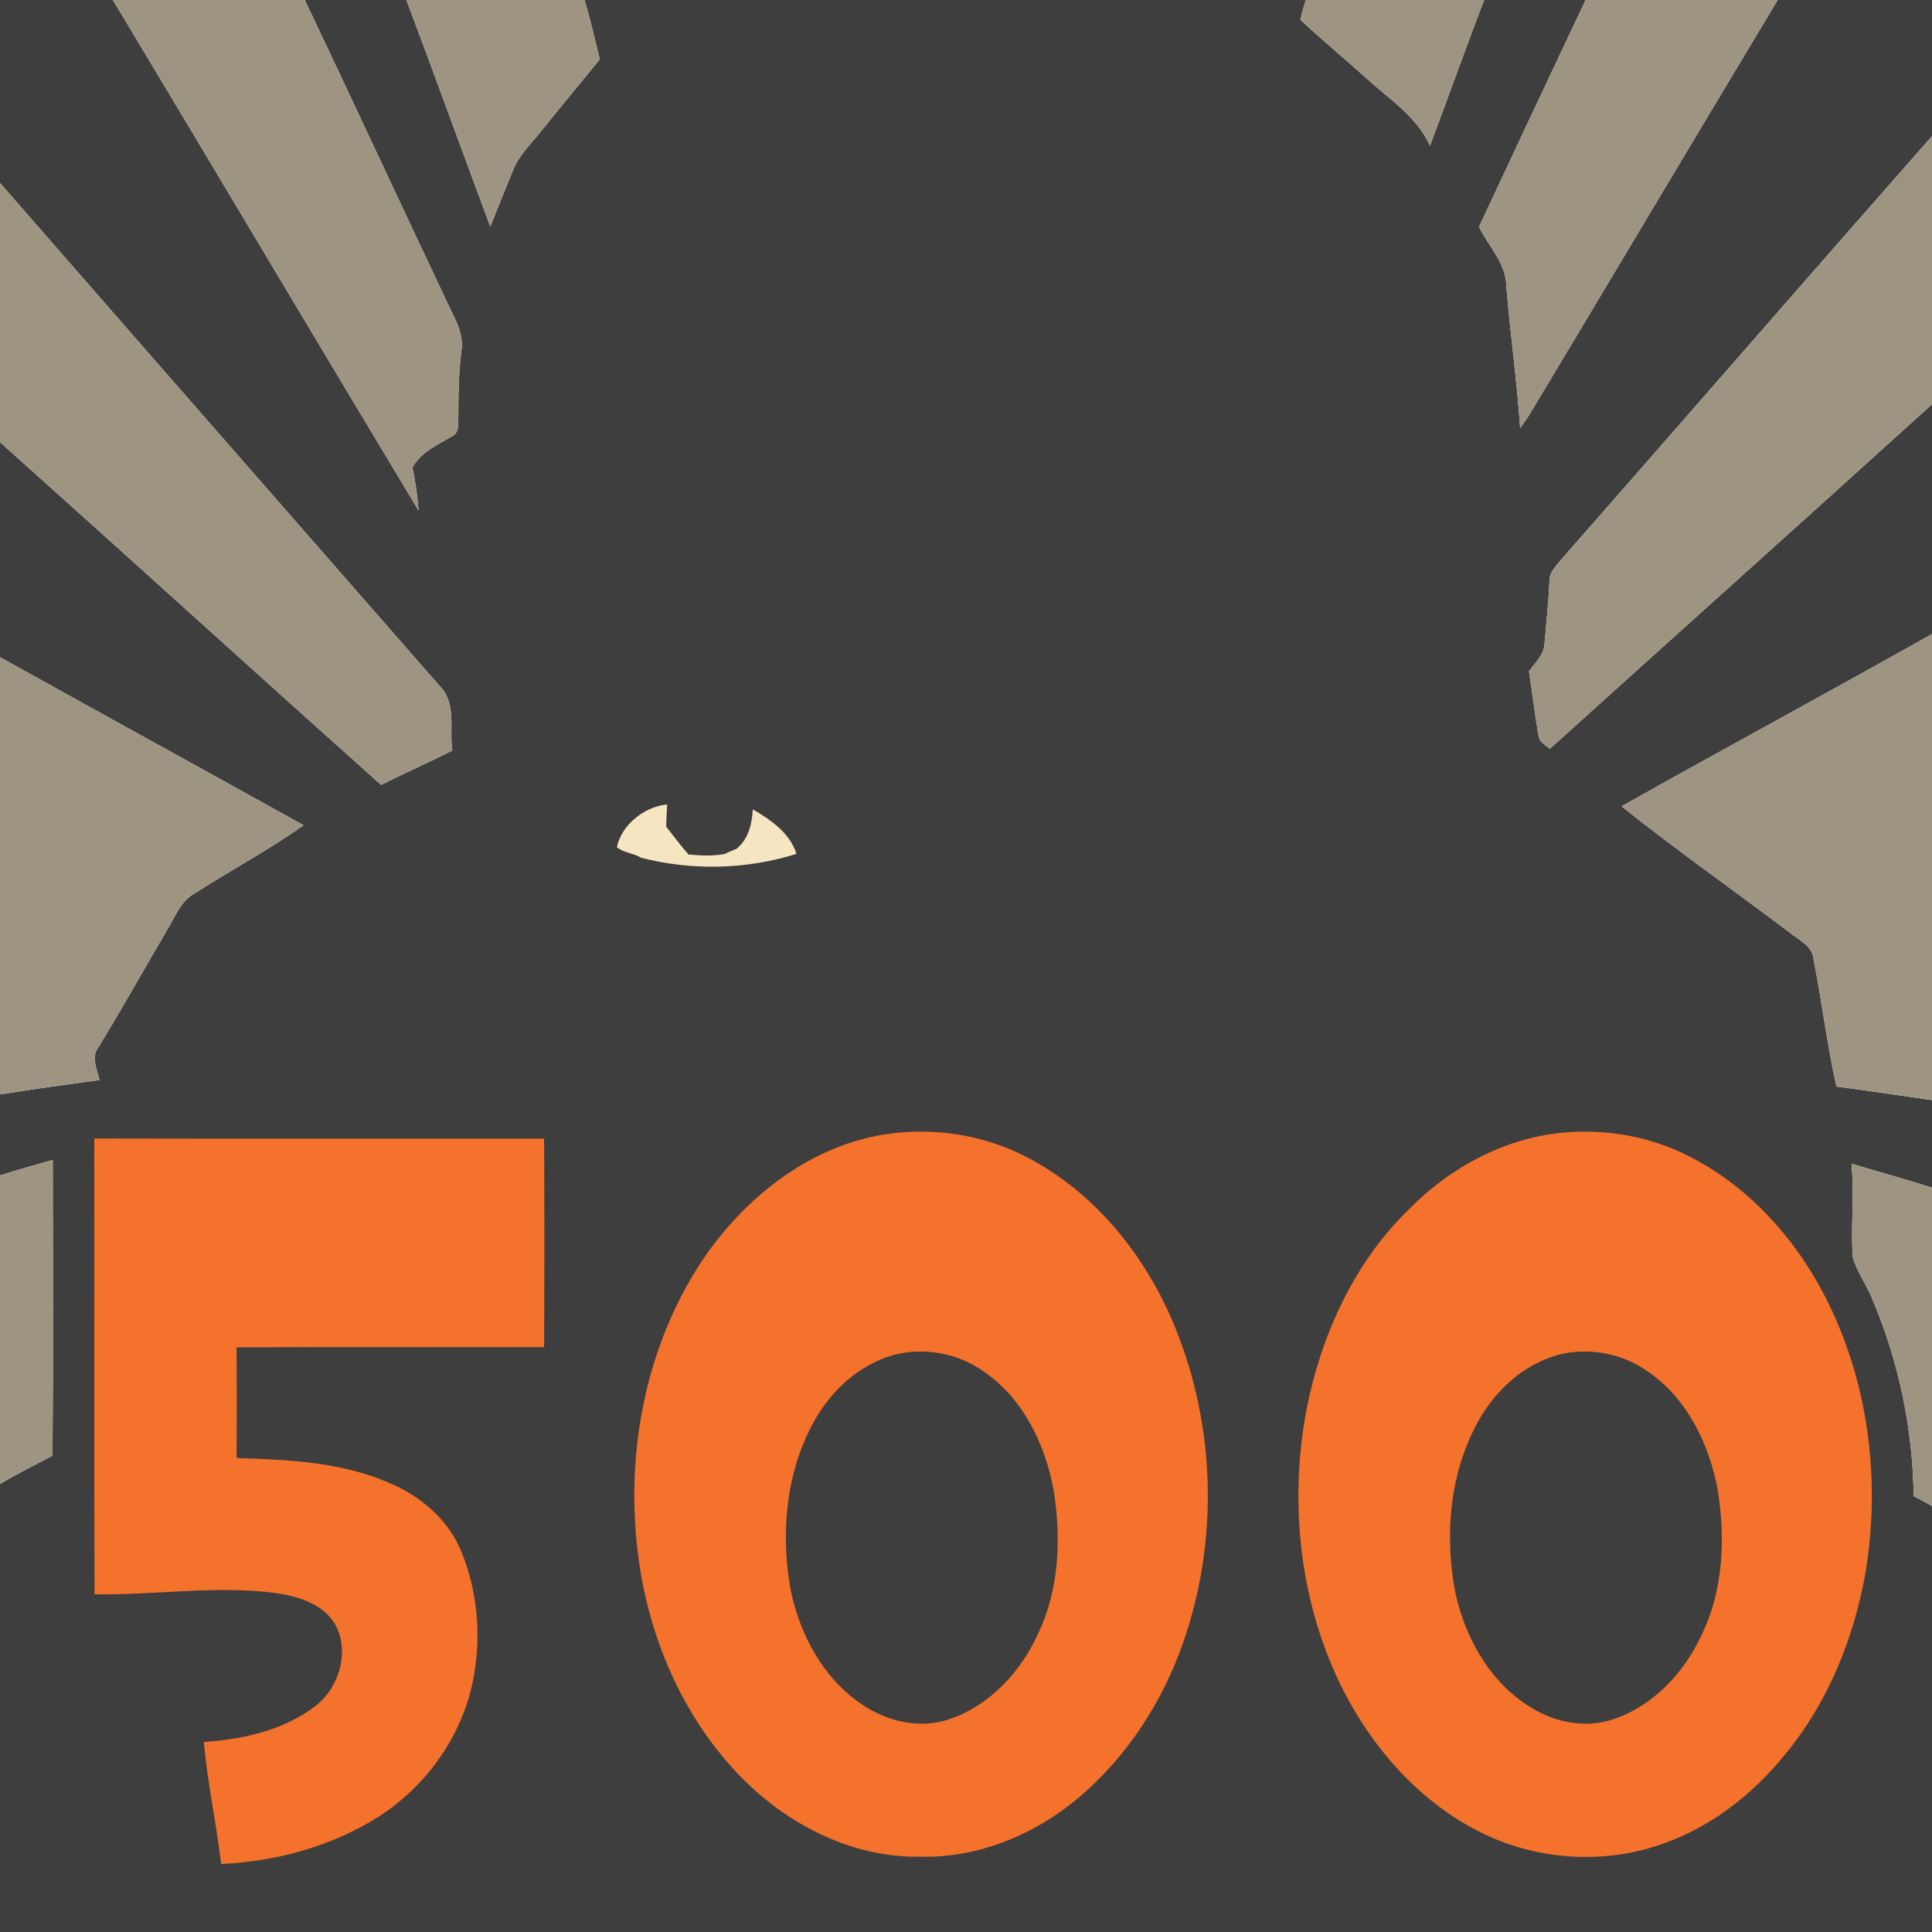
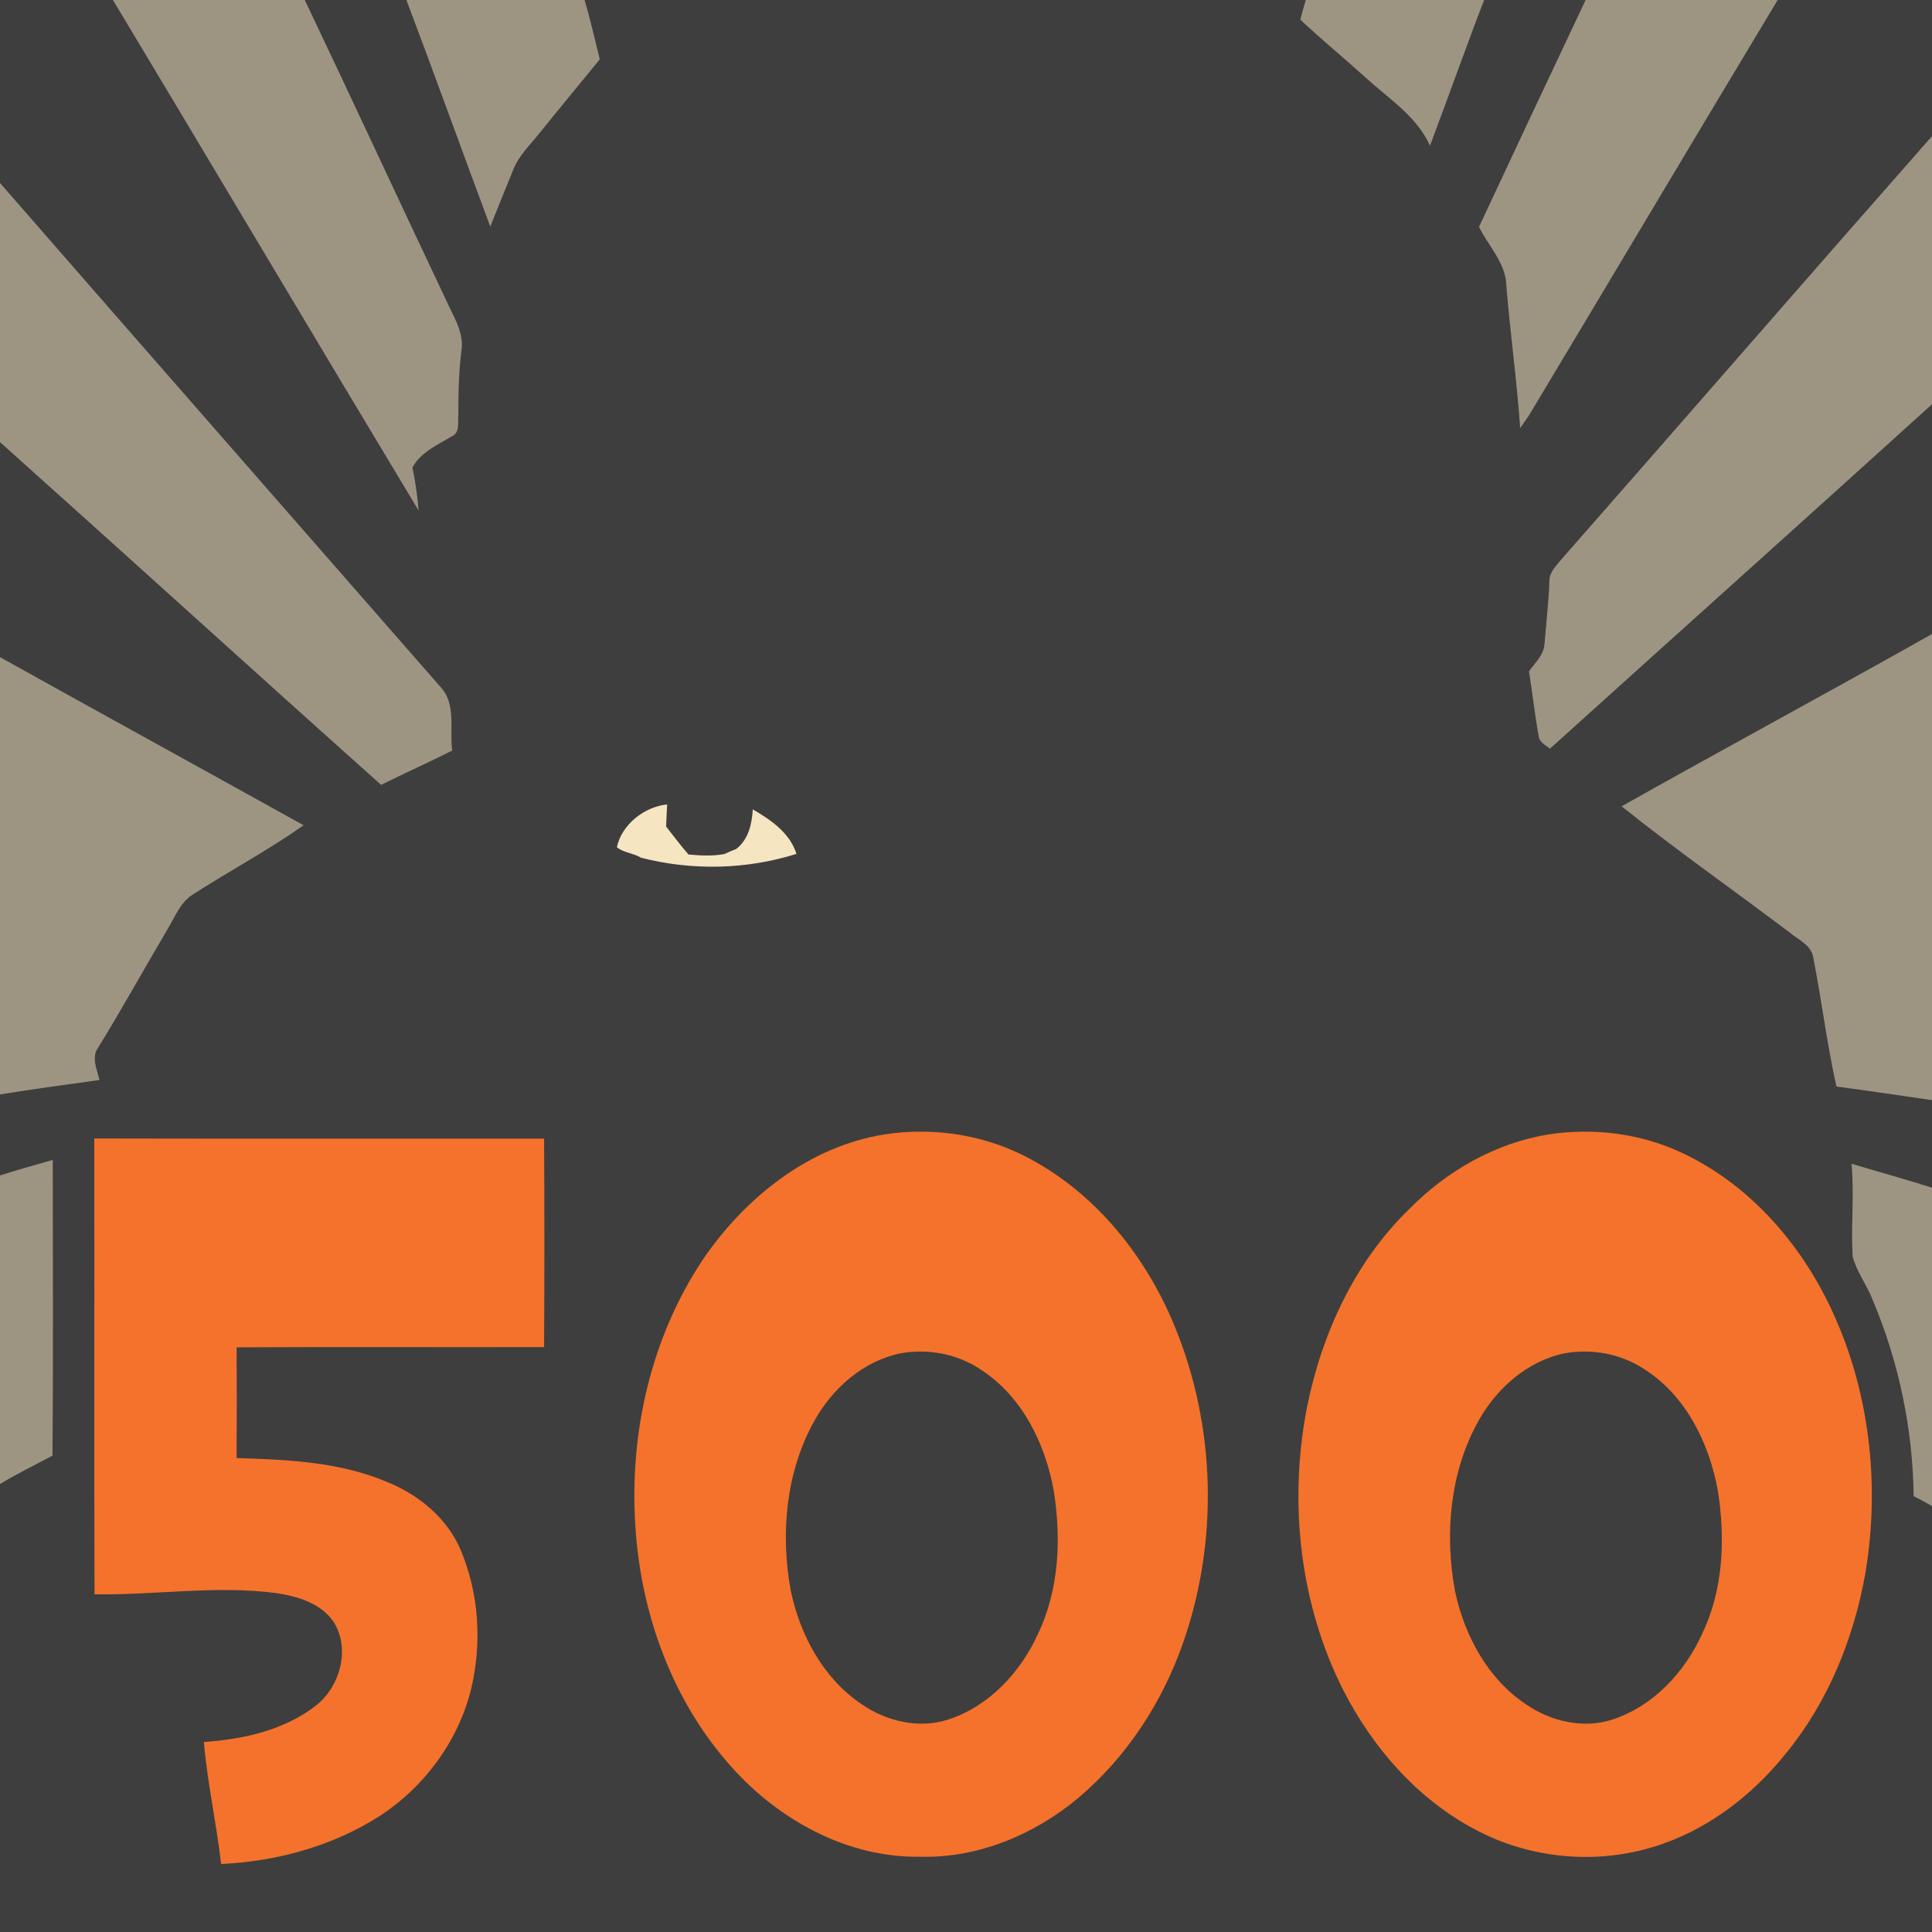
- <svg xmlns="http://www.w3.org/2000/svg" width="512pt" height="512pt" viewBox="0 0 512 512" version="1.1">
-   <path fill="#3e3e3e" opacity="1.00" d=" M 0.00 0.00 L 29.93 0.00 C 57.00 45.06 83.82 90.27 110.93 135.30 C 110.64 131.46 110.09 127.65 109.29 123.88 C 111.58 119.79 115.89 117.93 119.72 115.65 C 121.96 114.65 121.27 111.95 121.47 110.00 C 121.45 104.32 121.57 98.63 122.28 92.99 C 122.98 88.68 120.72 84.79 118.94 81.06 C 106.15 54.07 93.61 26.96 80.77 0.00 L 107.70 0.00 C 115.25 19.96 122.47 40.05 129.93 60.05 C 131.95 55.05 133.92 50.03 135.99 45.05 C 137.50 41.18 140.58 38.30 143.11 35.11 C 148.33 28.60 153.68 22.20 158.94 15.73 C 157.67 10.47 156.45 5.19 154.92 0.00 L 346.04 0.00 C 345.50 1.72 345.05 3.47 344.60 5.21 C 350.30 10.56 356.35 15.53 362.15 20.78 C 368.20 26.28 375.49 30.89 378.96 38.61 C 383.81 25.77 388.37 12.81 393.31 0.00 L 420.21 0.00 C 410.74 20.02 401.32 40.07 391.95 60.13 C 394.52 65.33 399.15 69.79 399.21 75.93 C 400.24 88.46 402.00 100.92 402.86 113.45 C 403.63 112.36 404.40 111.26 405.15 110.15 C 427.18 73.46 449.03 36.66 471.10 0.00 L 512.00 0.00 L 512.00 36.08 C 479.08 73.45 446.44 111.07 413.57 148.49 C 412.28 150.10 410.55 151.73 410.62 153.96 C 410.39 159.61 409.75 165.22 409.29 170.85 C 409.05 173.69 406.72 175.70 405.20 177.93 C 406.11 183.58 406.71 189.27 407.73 194.90 C 407.86 196.65 409.53 197.45 410.76 198.40 C 444.49 167.96 478.33 137.64 512.00 107.13 L 512.00 168.02 C 484.68 183.42 457.07 198.30 429.74 213.68 C 444.16 225.22 459.32 235.83 474.06 246.96 C 476.46 249.00 480.17 250.46 480.58 253.99 C 482.80 265.27 484.16 276.72 486.68 287.94 C 495.13 289.06 503.56 290.33 512.00 291.54 L 512.00 314.75 C 504.93 312.51 497.77 310.53 490.67 308.40 C 491.43 316.58 490.50 324.80 490.97 332.98 C 492.06 337.14 494.84 340.63 496.34 344.65 C 503.23 361.01 506.92 378.74 507.14 396.49 C 508.77 397.34 510.41 398.19 512.00 399.13 L 512.00 512.00 L 0.00 512.00 L 0.00 393.27 C 4.52 390.55 9.26 388.24 13.91 385.76 C 14.13 359.64 13.99 333.51 13.98 307.39 C 9.31 308.73 4.63 310.02 0.00 311.50 L 0.00 290.04 C 8.76 288.61 17.57 287.43 26.37 286.21 C 25.78 283.72 24.50 281.01 25.49 278.49 C 32.00 267.92 38.04 257.06 44.33 246.36 C 46.34 243.13 47.70 239.22 51.03 237.09 C 60.76 230.84 71.01 225.38 80.44 218.70 C 53.66 203.80 26.77 189.07 0.00 174.15 L 0.00 117.17 C 33.74 147.36 67.24 177.83 101.00 208.00 C 107.23 204.87 113.62 202.06 119.85 198.90 C 119.06 193.34 120.98 186.66 116.83 182.16 C 77.89 137.60 38.88 93.10 0.00 48.49 L 0.00 0.00 Z" />
-   <path fill="#9d9582" opacity="1.00" d=" M 29.93 0.00 L 80.77 0.00 C 93.61 26.96 106.15 54.07 118.94 81.06 C 120.72 84.79 122.98 88.68 122.28 92.99 C 121.57 98.63 121.45 104.32 121.47 110.00 C 121.27 111.95 121.96 114.65 119.72 115.65 C 115.89 117.93 111.58 119.79 109.29 123.88 C 110.09 127.65 110.64 131.46 110.93 135.30 C 83.82 90.27 57.00 45.06 29.93 0.00 Z" />
-   <path fill="#9d9582" opacity="1.00" d=" M 107.70 0.00 L 154.92 0.00 C 156.45 5.19 157.67 10.47 158.94 15.73 C 153.68 22.20 148.33 28.60 143.11 35.11 C 140.58 38.30 137.50 41.18 135.99 45.05 C 133.92 50.03 131.95 55.05 129.93 60.05 C 122.47 40.05 115.25 19.96 107.70 0.00 Z" />
-   <path fill="#9d9582" opacity="1.00" d=" M 346.04 0.00 L 393.31 0.00 C 388.37 12.81 383.81 25.77 378.96 38.61 C 375.49 30.89 368.20 26.28 362.15 20.78 C 356.35 15.53 350.30 10.56 344.60 5.21 C 345.05 3.47 345.50 1.72 346.04 0.00 Z" />
-   <path fill="#9d9582" opacity="1.00" d=" M 420.21 0.00 L 471.10 0.00 C 449.03 36.66 427.18 73.46 405.15 110.15 C 404.40 111.26 403.63 112.36 402.86 113.45 C 402.00 100.92 400.24 88.46 399.21 75.93 C 399.15 69.79 394.52 65.33 391.95 60.13 C 401.32 40.07 410.74 20.02 420.21 0.00 Z" />
-   <path fill="#9d9582" opacity="1.00" d=" M 413.57 148.49 C 446.44 111.07 479.08 73.45 512.00 36.08 L 512.00 107.13 C 478.33 137.64 444.49 167.96 410.76 198.40 C 409.53 197.45 407.86 196.65 407.73 194.90 C 406.71 189.27 406.11 183.58 405.20 177.93 C 406.72 175.70 409.05 173.69 409.29 170.85 C 409.75 165.22 410.39 159.61 410.62 153.96 C 410.55 151.73 412.28 150.10 413.57 148.49 Z" />
-   <path fill="#9d9582" opacity="1.00" d=" M 0.00 48.49 C 38.88 93.10 77.89 137.60 116.83 182.16 C 120.98 186.66 119.06 193.34 119.85 198.90 C 113.62 202.06 107.23 204.87 101.00 208.00 C 67.24 177.83 33.74 147.36 0.00 117.17 L 0.00 48.49 Z" />
-   <path fill="#9d9582" opacity="1.00" d=" M 429.74 213.68 C 457.07 198.30 484.68 183.42 512.00 168.02 L 512.00 291.54 C 503.56 290.33 495.13 289.06 486.68 287.94 C 484.16 276.72 482.80 265.27 480.58 253.99 C 480.17 250.46 476.46 249.00 474.06 246.96 C 459.32 235.83 444.16 225.22 429.74 213.68 Z" />
-   <path fill="#9d9582" opacity="1.00" d=" M 0.00 174.15 C 26.77 189.07 53.66 203.80 80.44 218.70 C 71.01 225.38 60.76 230.84 51.03 237.09 C 47.70 239.22 46.34 243.13 44.33 246.36 C 38.04 257.06 32.00 267.92 25.49 278.49 C 24.50 281.01 25.78 283.72 26.37 286.21 C 17.57 287.43 8.76 288.61 0.00 290.04 L 0.00 174.15 Z" />
-   <path fill="#f5e5c1" opacity="1.00" d=" M 163.48 224.51 C 164.74 218.51 170.79 213.78 176.80 213.18 C 176.71 215.13 176.59 217.08 176.53 219.04 C 178.49 221.52 180.36 224.07 182.46 226.45 C 185.65 226.74 188.88 226.93 192.04 226.31 C 193.04 225.81 194.07 225.37 195.12 224.99 C 198.33 222.46 199.29 218.38 199.49 214.49 C 204.28 217.27 209.34 220.74 211.07 226.29 C 197.77 230.47 183.40 230.77 169.90 227.31 C 167.93 226.09 165.11 225.95 163.48 224.51 Z" />
-   <path fill="#f5722c" opacity="1.00" d=" M 234.44 300.63 C 247.54 298.59 261.27 300.77 272.95 307.10 C 290.66 316.57 303.84 333.18 311.35 351.60 C 322.20 378.01 322.97 408.44 313.52 435.37 C 308.00 451.21 298.50 465.79 285.61 476.61 C 274.02 486.25 259.16 492.44 243.94 492.04 C 224.65 492.40 206.41 482.35 193.81 468.19 C 178.07 450.66 169.69 427.31 168.34 403.97 C 166.81 379.61 172.54 354.50 186.09 334.04 C 197.27 317.49 214.30 303.81 234.44 300.63 Z" />
-   <path fill="#f5722c" opacity="1.00" d=" M 410.41 300.63 C 422.79 298.73 435.76 300.49 447.00 306.12 C 463.84 314.41 476.84 329.29 484.89 346.06 C 495.39 367.90 498.34 393.03 494.36 416.85 C 491.31 434.08 484.55 450.88 473.42 464.51 C 464.32 475.93 452.15 485.25 438.05 489.48 C 422.59 494.21 405.27 492.50 391.01 484.88 C 375.68 476.82 363.81 463.24 355.99 447.96 C 344.40 425.06 341.49 398.24 346.32 373.15 C 350.22 353.57 358.96 334.45 373.44 320.42 C 383.36 310.31 396.34 302.91 410.41 300.63 Z" />
-   <path fill="#f5722c" opacity="1.00" d=" M 24.98 301.71 C 64.71 301.80 104.45 301.72 144.19 301.75 C 144.29 320.16 144.29 338.58 144.19 356.99 C 117.03 357.05 89.86 356.92 62.70 357.06 C 62.77 366.84 62.76 376.62 62.70 386.40 C 76.25 386.81 90.20 387.42 102.83 392.84 C 111.14 396.25 118.61 402.46 122.13 410.87 C 126.89 422.22 127.72 435.08 124.99 447.04 C 121.68 461.13 112.55 473.55 100.43 481.38 C 87.98 489.29 73.26 493.30 58.60 493.98 C 57.36 483.17 54.96 472.50 54.03 461.65 C 64.51 460.92 75.46 458.51 83.87 451.88 C 90.23 446.77 92.92 436.70 88.31 429.65 C 84.86 424.77 78.73 423.02 73.10 422.17 C 57.13 420.08 41.07 422.78 25.05 422.50 C 24.91 382.24 25.06 341.98 24.98 301.71 Z" />
-   <path fill="#9d9582" opacity="1.00" d=" M 0.00 311.50 C 4.63 310.02 9.31 308.73 13.98 307.39 C 13.99 333.51 14.13 359.64 13.91 385.76 C 9.26 388.24 4.52 390.55 0.00 393.27 L 0.00 311.50 Z" />
-   <path fill="#9d9582" opacity="1.00" d=" M 490.67 308.40 C 497.77 310.53 504.93 312.51 512.00 314.75 L 512.00 399.13 C 510.41 398.19 508.77 397.34 507.14 396.49 C 506.92 378.74 503.23 361.01 496.34 344.65 C 494.84 340.63 492.06 337.14 490.97 332.98 C 490.50 324.80 491.43 316.58 490.67 308.40 Z" />
-   <path fill="#3e3e3e" opacity="1.00" d=" M 238.51 358.68 C 245.91 357.27 253.81 358.80 260.06 363.04 C 270.92 370.10 276.99 382.59 279.24 395.02 C 281.26 407.73 280.71 421.33 275.03 433.09 C 270.42 443.19 262.15 452.12 251.42 455.66 C 243.66 458.25 234.98 456.22 228.38 451.65 C 218.19 444.84 212.01 433.28 209.56 421.50 C 206.81 406.46 208.23 390.18 215.74 376.65 C 220.55 367.98 228.64 360.78 238.51 358.68 Z" />
-   <path fill="#3e3e3e" opacity="1.00" d=" M 414.51 358.68 C 421.90 357.27 429.78 358.79 436.02 363.02 C 446.92 370.08 452.99 382.60 455.25 395.05 C 457.25 407.75 456.71 421.32 451.04 433.06 C 446.44 443.17 438.16 452.11 427.44 455.66 C 419.69 458.25 411.03 456.24 404.43 451.68 C 394.22 444.89 388.03 433.33 385.57 421.55 C 382.81 406.48 384.22 390.19 391.75 376.64 C 396.56 367.98 404.64 360.77 414.51 358.68 Z" />
+ <svg xmlns="http://www.w3.org/2000/svg" width="1280" height="1280" viewBox="0 0 1024 1024" version="1.1" id="svg2">
+   <defs id="defs40" />
+   <rect style="fill:#3e3e3e;fill-opacity:1;fill-rule:nonzero;stroke:none" id="rect3021" width="1024" height="1024" x="3.5527137e-015" y="0" />
+   <path d="m 59.86,0 101.68,0 c 25.68,53.92 50.76,108.14 76.34,162.12 3.56,7.46 8.08,15.24 6.68,23.86 -1.42,11.28 -1.66,22.66 -1.62,34.02 -0.4,3.9 0.98,9.3 -3.5,11.3 -7.66,4.56 -16.28,8.28 -20.86,16.46 1.6,7.54 2.7,15.16 3.28,22.84 C 167.64,180.54 114,90.12 59.86,0 z" id="path6" style="fill:#9d9582" />
+   <path d="m 215.4,0 94.44,0 c 3.06,10.38 5.5,20.94 8.04,31.46 C 307.36,44.4 296.66,57.2 286.22,70.22 281.16,76.6 275,82.36 271.98,90.1 c -4.14,9.96 -8.08,20 -12.12,30 C 244.94,80.1 230.5,39.92 215.4,0 z" id="path8" style="fill:#9d9582" />
+   <path d="m 692.08,0 94.54,0 c -9.88,25.62 -19,51.54 -28.7,77.22 C 750.98,61.78 736.4,52.56 724.3,41.56 712.7,31.06 700.6,21.12 689.2,10.42 690.1,6.94 691,3.44 692.08,0 z" id="path10" style="fill:#9d9582" />
+   <path d="M 840.42,0 942.2,0 c -44.14,73.32 -87.84,146.92 -131.9,220.3 -1.5,2.22 -3.04,4.42 -4.58,6.6 -1.72,-25.06 -5.24,-49.98 -7.3,-75.04 -0.12,-12.28 -9.38,-21.2 -14.52,-31.6 C 802.64,80.14 821.48,40.04 840.42,0 z" id="path12" style="fill:#9d9582" />
+   <path d="M 827.14,296.98 C 892.88,222.14 958.16,146.9 1024,72.16 l 0,142.1 c -67.34,61.02 -135.02,121.66 -202.48,182.54 -2.46,-1.9 -5.8,-3.5 -6.06,-7 -2.04,-11.26 -3.24,-22.64 -5.06,-33.94 3.04,-4.46 7.7,-8.48 8.18,-14.16 0.92,-11.26 2.2,-22.48 2.66,-33.78 -0.14,-4.46 3.32,-7.72 5.9,-10.94 z" id="path14" style="fill:#9d9582" />
+   <path d="m 0,96.98 c 77.76,89.22 155.78,178.22 233.66,267.34 8.3,9 4.46,22.36 6.04,33.48 C 227.24,404.12 214.46,409.74 202,416 134.48,355.66 67.48,294.72 0,234.34 L 0,96.98 z" id="path16" style="fill:#9d9582" />
+   <path d="M 859.48,427.36 C 914.14,396.6 969.36,366.84 1024,336.04 l 0,247.04 c -16.88,-2.42 -33.74,-4.96 -50.64,-7.2 -5.04,-22.44 -7.76,-45.34 -12.2,-67.9 -0.82,-7.06 -8.24,-9.98 -13.04,-14.06 -29.48,-22.26 -59.8,-43.48 -88.64,-66.56 z" id="path18" style="fill:#9d9582" />
+   <path d="m 0,348.3 c 53.54,29.84 107.32,59.3 160.88,89.1 -18.86,13.36 -39.36,24.28 -58.82,36.78 -6.66,4.26 -9.38,12.08 -13.4,18.54 -12.58,21.4 -24.66,43.12 -37.68,64.26 -1.98,5.04 0.58,10.46 1.76,15.44 -17.6,2.44 -35.22,4.8 -52.74,7.66 L 0,348.3 z" id="path20" style="fill:#9d9582" />
+   <path d="m 326.96,449.02 c 2.52,-12 14.62,-21.46 26.64,-22.66 -0.18,3.9 -0.42,7.8 -0.54,11.72 3.92,4.96 7.66,10.06 11.86,14.82 6.38,0.58 12.84,0.96 19.16,-0.28 2,-1 4.06,-1.88 6.16,-2.64 6.42,-5.06 8.34,-13.22 8.74,-21 9.58,5.56 19.7,12.5 23.16,23.6 -26.6,8.36 -55.34,8.96 -82.34,2.04 -3.94,-2.44 -9.58,-2.72 -12.84,-5.6 z" id="path22" style="fill:#f5e5c1" />
+   <path d="m 488.7,599.8 c -6.624,-0.033 -13.25,0.43 -19.8,1.45 -40.28,6.36 -74.34,33.75 -96.7,66.85 -27.1,40.92 -38.56,91.13 -35.5,139.85 2.7,46.68 19.42,93.39 50.9,128.45 25.2,28.32 61.72,48.42 100.3,47.7 30.44,0.8 60.12,-11.62 83.3,-30.9 25.78,-21.64 44.81,-50.77 55.85,-82.45 18.9,-53.86 17.35,-114.73 -4.35,-167.55 -15.02,-36.84 -41.38,-70.06 -76.8,-89 -17.52,-9.495 -37.329,-14.302 -57.2,-14.4 z m -0.45,116.55 c 11.273,0.068 22.475,3.39 31.85,9.75 21.72,14.12 33.9,39.09 38.4,63.95 4.04,25.42 2.91,52.63 -8.45,76.15 -9.22,20.2 -25.74,38.02 -47.2,45.1 -15.52,5.18 -32.9,1.14 -46.1,-8 C 436.37,889.68 424,866.56 419.1,843 c -5.5,-30.08 -2.62,-62.64 12.4,-89.7 9.62,-17.34 25.76,-31.75 45.5,-35.95 3.7,-0.705 7.492,-1.023 11.25,-1 z" id="path24" style="fill:#f4722b" />
+   <path d="m 839.55,599.8 c -6.265,0.028 -12.56,0.5 -18.75,1.45 -28.14,4.56 -54.06,19.38 -73.9,39.6 -28.96,28.06 -46.45,66.29 -54.25,105.45 -9.66,50.18 -3.83,103.8 19.35,149.6 15.64,30.56 39.34,57.73 70,73.85 28.52,15.24 63.18,18.66 94.1,9.2 28.2,-8.46 52.55,-27.11 70.75,-49.95 22.26,-27.26 35.75,-60.84 41.85,-95.3 7.96,-47.64 2.1,-97.92 -18.9,-141.6 -16.1,-33.54 -42.12,-63.27 -75.8,-79.85 -16.86,-8.445 -35.655,-12.535 -54.45,-12.45 z m 0.65,116.55 c 11.253,0.062 22.49,3.355 31.85,9.7 21.8,14.12 33.93,39.15 38.45,64.05 4,25.4 2.94,52.52 -8.4,76 -9.2,20.22 -25.76,38.1 -47.2,45.2 -15.5,5.18 -32.85,1.17 -46.05,-7.95 -20.42,-13.58 -32.78,-36.69 -37.7,-60.25 -5.52,-30.14 -2.71,-62.7 12.35,-89.8 9.62,-17.32 25.76,-31.77 45.5,-35.95 3.695,-0.705 7.449,-1.021 11.2,-1 z" id="path26" style="fill:#f4722b" />
+   <path d="m 49.96,603.42 c 79.46,0.18 158.94,0.02 238.42,0.08 0.2,36.82 0.2,73.66 0,110.48 -54.32,0.12 -108.66,-0.14 -162.98,0.14 0.14,19.56 0.12,39.12 0,58.68 27.1,0.82 55,2.04 80.26,12.88 16.62,6.82 31.56,19.24 38.6,36.06 9.52,22.7 11.18,48.42 5.72,72.34 -6.62,28.18 -24.88,53.02 -49.12,68.68 -24.9,15.82 -54.34,23.84 -83.66,25.2 -2.48,-21.62 -7.28,-42.96 -9.14,-64.66 20.96,-1.46 42.86,-6.28 59.68,-19.54 12.72,-10.22 18.1,-30.36 8.88,-44.46 -6.9,-9.76 -19.16,-13.26 -30.42,-14.96 -31.94,-4.18 -64.06,1.22 -96.1,0.66 -0.28,-80.52 0.02,-161.04 -0.14,-241.58 z" id="path28" style="fill:#f5722c" />
+   <path d="m 0,623 c 9.26,-2.96 18.62,-5.54 27.96,-8.22 0.02,52.24 0.3,104.5 -0.14,156.74 C 18.52,776.48 9.04,781.1 0,786.54 L 0,623 z" id="path30" style="fill:#9d9582" />
+   <path d="m 981.34,616.8 c 14.2,4.26 28.52,8.22 42.66,12.7 l 0,168.76 c -3.18,-1.88 -6.46,-3.58 -9.72,-5.28 -0.44,-35.5 -7.82,-70.96 -21.6,-103.68 -3,-8.04 -8.56,-15.02 -10.74,-23.34 -0.94,-16.36 0.92,-32.8 -0.6,-49.16 z" id="path32" style="fill:#9d9582" />
</svg>
